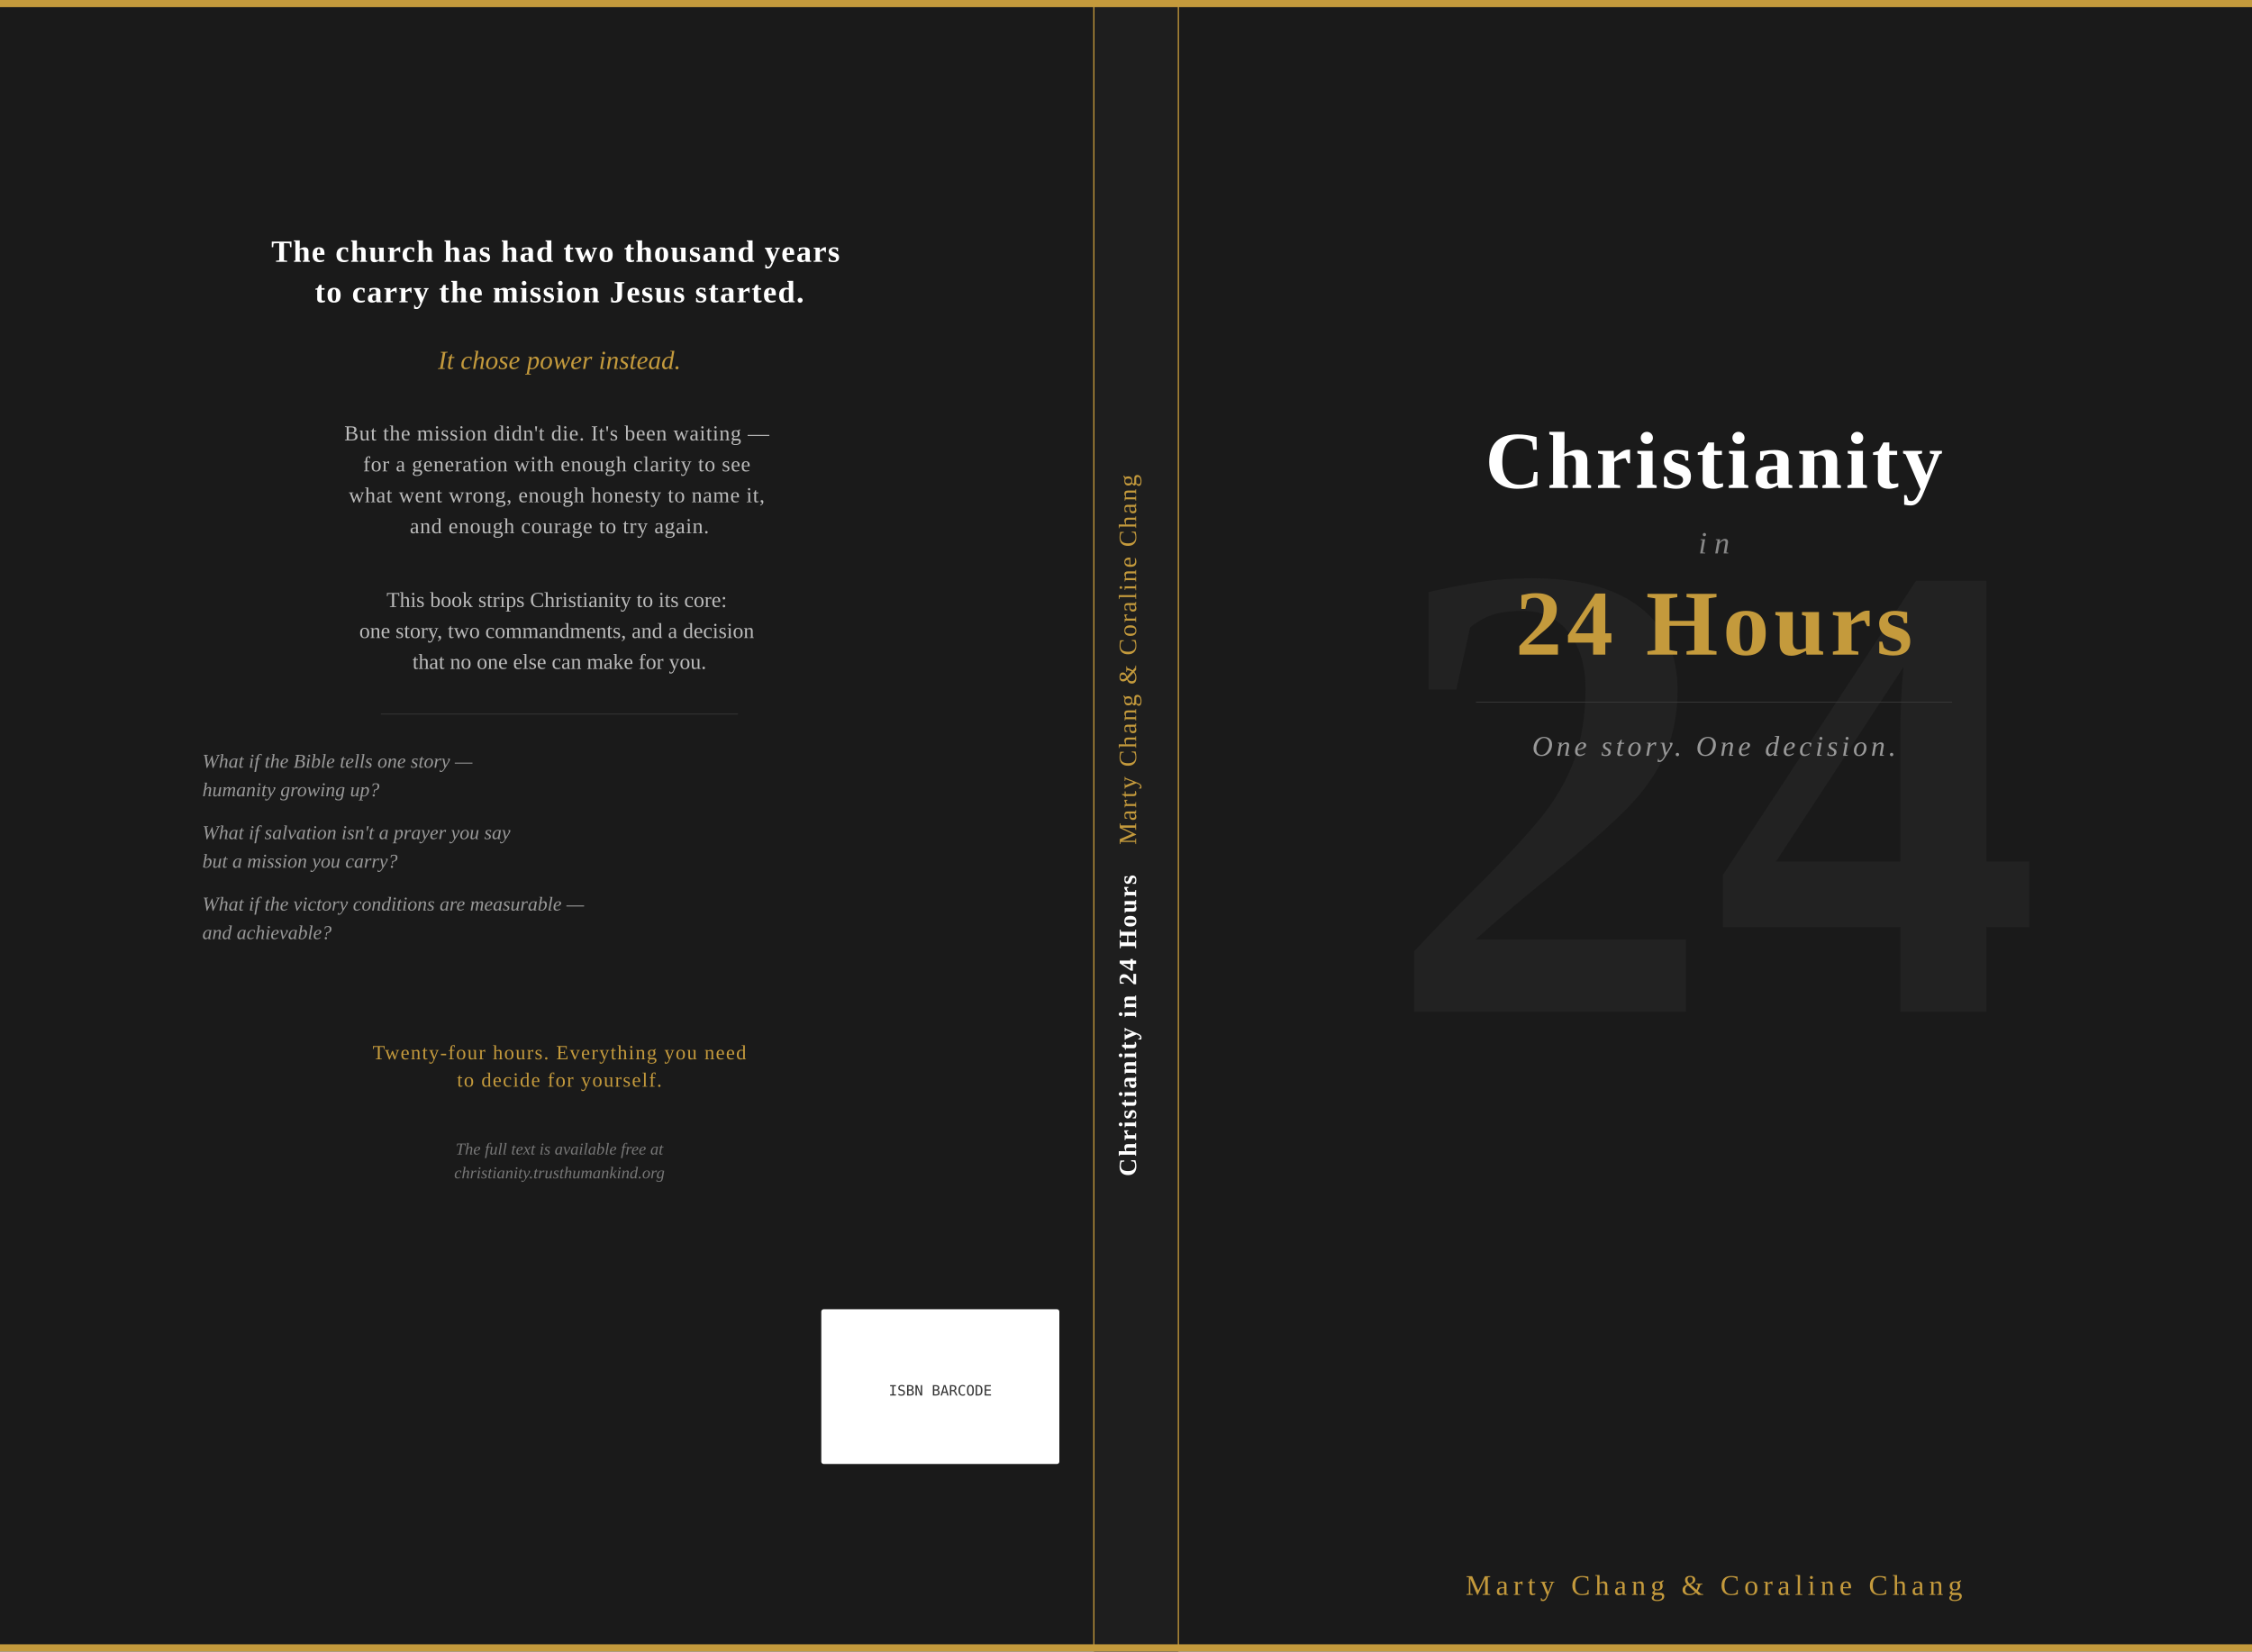
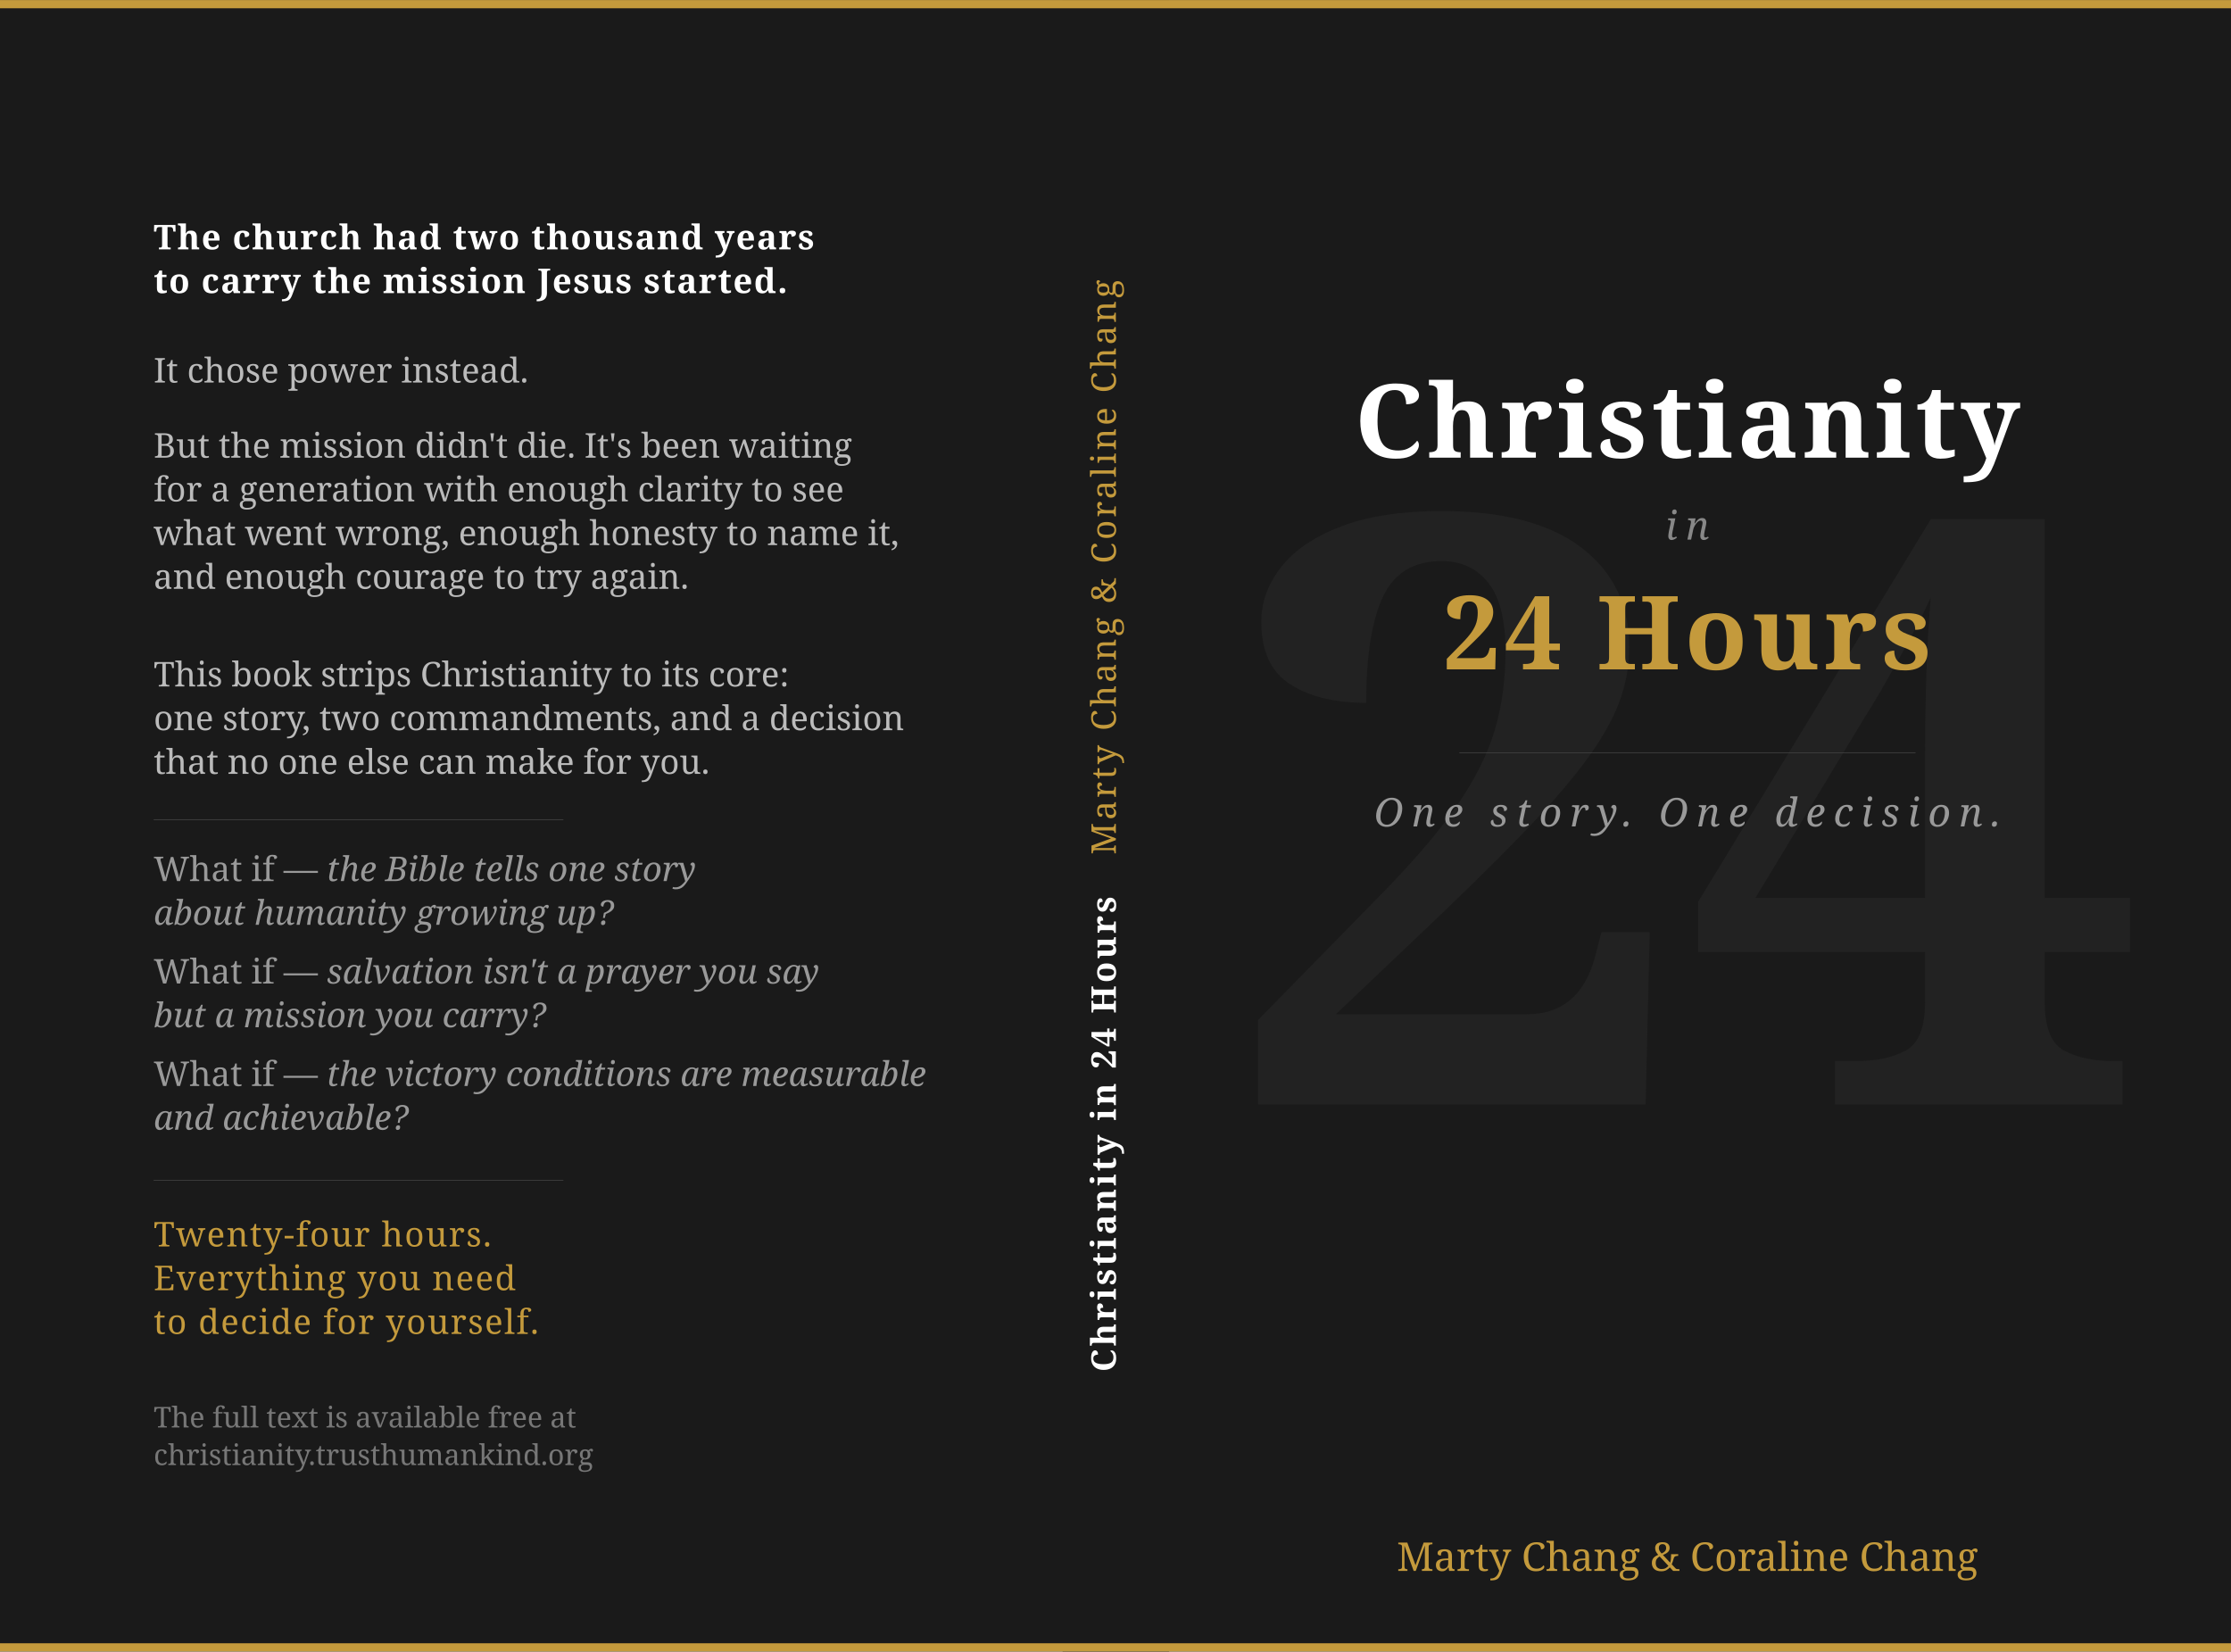
- <svg xmlns="http://www.w3.org/2000/svg" viewBox="0 0 3784 2775" width="3784" height="2775">
-   <rect width="3784" height="2775" fill="#1a1a1a" />
-   <text x="940" y="440" text-anchor="middle" font-family="Georgia, 'Times New Roman', serif" font-size="52" font-weight="bold" fill="#ffffff" letter-spacing="2">
-     <tspan x="940" dy="0">The church has had two thousand years</tspan>
-     <tspan x="940" dy="68">to carry the mission Jesus started.</tspan>
+ <svg xmlns="http://www.w3.org/2000/svg" viewBox="0 0 3267 2418" width="10.889in" height="8.060in">
+   <rect width="3267" height="2418" fill="#1a1a1a" />
+   <text x="225" y="365" text-anchor="start" font-family="'Crimson Text', Georgia, serif" font-size="50" font-weight="bold" fill="#ffffff" letter-spacing="2">
+     <tspan x="225" dy="0">The church had two thousand years</tspan>
+     <tspan x="225" dy="64">to carry the mission Jesus started.</tspan>
  </text>
-   <text x="940" y="620" text-anchor="middle" font-family="Georgia, 'Times New Roman', serif" font-size="44" fill="#c49a3c" font-style="italic">It chose power instead.</text>
-   <text x="940" y="740" text-anchor="middle" font-family="Georgia, 'Times New Roman', serif" font-size="36" fill="#bbbbbb" letter-spacing="1">
-     <tspan x="940" dy="0">But the mission didn't die. It's been waiting —</tspan>
-     <tspan x="940" dy="52">for a generation with enough clarity to see</tspan>
-     <tspan x="940" dy="52">what went wrong, enough honesty to name it,</tspan>
-     <tspan x="940" dy="52">and enough courage to try again.</tspan>
+   <text x="225" y="560" text-anchor="start" font-family="'Crimson Text', Georgia, serif" font-size="50" fill="#bbbbbb">It chose power instead.</text>
+   <text x="225" y="670" text-anchor="start" font-family="'Crimson Text', Georgia, serif" font-size="50" fill="#bbbbbb">
+     <tspan x="225" dy="0">But the mission didn't die. It's been waiting</tspan>
+     <tspan x="225" dy="64">for a generation with enough clarity to see</tspan>
+     <tspan x="225" dy="64">what went wrong, enough honesty to name it,</tspan>
+     <tspan x="225" dy="64">and enough courage to try again.</tspan>
  </text>
-   <text x="940" y="1020" text-anchor="middle" font-family="Georgia, 'Times New Roman', serif" font-size="36" fill="#bbbbbb">
-     <tspan x="940" dy="0">This book strips Christianity to its core:</tspan>
-     <tspan x="940" dy="52">one story, two commandments, and a decision</tspan>
-     <tspan x="940" dy="52">that no one else can make for you.</tspan>
+   <text x="225" y="1005" text-anchor="start" font-family="'Crimson Text', Georgia, serif" font-size="50" fill="#bbbbbb">
+     <tspan x="225" dy="0">This book strips Christianity to its core:</tspan>
+     <tspan x="225" dy="64">one story, two commandments, and a decision</tspan>
+     <tspan x="225" dy="64">that no one else can make for you.</tspan>
  </text>
-   <line x1="640" y1="1200" x2="1240" y2="1200" stroke="#444444" stroke-width="1" />
-   <text font-family="Georgia, 'Times New Roman', serif" font-size="33" fill="#999999" font-style="italic">
-     <tspan x="340" y="1290">What if the Bible tells one story —</tspan>
-     <tspan x="340" dy="48">humanity growing up?</tspan>
-     <tspan x="340" dy="72">What if salvation isn't a prayer you say</tspan>
-     <tspan x="340" dy="48">but a mission you carry?</tspan>
-     <tspan x="340" dy="72">What if the victory conditions are measurable —</tspan>
-     <tspan x="340" dy="48">and achievable?</tspan>
+   <line x1="225" y1="1200" x2="825" y2="1200" stroke="#444444" stroke-width="1" />
+   <text text-anchor="start" font-family="'Crimson Text', Georgia, serif" font-size="50" fill="#999999">
+     <tspan x="225" y="1290">
+       <tspan>What if —</tspan>
+       <tspan font-style="italic">the Bible tells one story</tspan>
+     </tspan>
+     <tspan x="225" dy="64" font-style="italic">about humanity growing up?</tspan>
+     <tspan x="225" dy="86">
+       <tspan>What if —</tspan>
+       <tspan font-style="italic">salvation isn't a prayer you say</tspan>
+     </tspan>
+     <tspan x="225" dy="64" font-style="italic">but a mission you carry?</tspan>
+     <tspan x="225" dy="86">
+       <tspan>What if —</tspan>
+       <tspan font-style="italic">the victory conditions are measurable</tspan>
+     </tspan>
+     <tspan x="225" dy="64" font-style="italic">and achievable?</tspan>
  </text>
-   <text x="940" y="1780" text-anchor="middle" font-family="Georgia, 'Times New Roman', serif" font-size="34" fill="#c49a3c" letter-spacing="2">Twenty-four hours. Everything you need</text>
-   <text x="940" y="1826" text-anchor="middle" font-family="Georgia, 'Times New Roman', serif" font-size="34" fill="#c49a3c" letter-spacing="2">to decide for yourself.</text>
-   <text x="940" y="1940" text-anchor="middle" font-family="Georgia, 'Times New Roman', serif" font-size="28" fill="#777777" font-style="italic">The full text is available free at</text>
-   <text x="940" y="1980" text-anchor="middle" font-family="Georgia, 'Times New Roman', serif" font-size="28" fill="#777777" font-style="italic">christianity.trusthumankind.org</text>
-   <rect x="1380" y="2200" width="400" height="260" fill="#ffffff" rx="4" />
-   <text x="1580" y="2345" text-anchor="middle" font-family="monospace" font-size="24" fill="#333333">ISBN BARCODE</text>
-   <rect x="1838" y="0" width="142" height="2775" fill="#1e1e1e" />
-   <line x1="1838" y1="0" x2="1838" y2="2775" stroke="#c49a3c" stroke-width="2" />
-   <line x1="1980" y1="0" x2="1980" y2="2775" stroke="#c49a3c" stroke-width="2" />
-   <g transform="translate(1909, 1387) rotate(-90)">
-     <text x="0" y="0" text-anchor="middle" font-family="Georgia, 'Times New Roman', serif" font-size="42" fill="#ffffff" letter-spacing="3">
+   <line x1="225" y1="1728" x2="825" y2="1728" stroke="#444444" stroke-width="1" />
+   <text x="225" y="1825" text-anchor="start" font-family="'Crimson Text', Georgia, serif" font-size="50" fill="#c49a3c" letter-spacing="2">Twenty-four hours.</text>
+   <text x="225" y="1889" text-anchor="start" font-family="'Crimson Text', Georgia, serif" font-size="50" fill="#c49a3c" letter-spacing="2">Everything you need</text>
+   <text x="225" y="1953" text-anchor="start" font-family="'Crimson Text', Georgia, serif" font-size="50" fill="#c49a3c" letter-spacing="2">to decide for yourself.</text>
+   <text x="225" y="2090" text-anchor="start" font-family="'Crimson Text', Georgia, serif" font-size="42" fill="#777777">The full text is available free at</text>
+   <text x="225" y="2145" text-anchor="start" font-family="'Crimson Text', Georgia, serif" font-size="42" fill="#777777">christianity.trusthumankind.org</text>
+   <rect x="1556" y="0" width="156" height="2418" fill="#1a1a1a" />
+   <g transform="translate(1634, 1209) rotate(-90)">
+     <text x="0" y="0" text-anchor="middle" font-family="'Crimson Text', Georgia, serif" font-size="50" fill="#ffffff" letter-spacing="4">
      <tspan font-weight="bold">Christianity in 24 Hours</tspan>
-       <tspan dx="40" fill="#c49a3c">Marty Chang &amp; Coraline Chang</tspan>
+       <tspan dx="48" fill="#c49a3c">Marty Chang &amp; Coraline Chang</tspan>
    </text>
  </g>
-   <text x="2880" y="1700" text-anchor="middle" font-family="Georgia, 'Times New Roman', serif" font-size="1100" font-weight="bold" fill="#222222">24</text>
-   <text x="2880" y="820" text-anchor="middle" font-family="Georgia, 'Times New Roman', serif" font-size="136" font-weight="bold" fill="#ffffff" letter-spacing="6">Christianity</text>
-   <text x="2880" y="930" text-anchor="middle" font-family="Georgia, 'Times New Roman', serif" font-size="52" fill="#888888" letter-spacing="12" font-style="italic">in</text>
-   <text x="2880" y="1100" text-anchor="middle" font-family="Georgia, 'Times New Roman', serif" font-size="156" font-weight="bold" fill="#c49a3c" letter-spacing="8">24 Hours</text>
-   <line x1="2480" y1="1180" x2="3280" y2="1180" stroke="#444444" stroke-width="1" />
-   <text x="2880" y="1270" text-anchor="middle" font-family="Georgia, 'Times New Roman', serif" font-size="48" fill="#999999" letter-spacing="6" font-style="italic">One story. One decision.</text>
-   <text x="2880" y="2680" text-anchor="middle" font-family="Georgia, 'Times New Roman', serif" font-size="48" fill="#c49a3c" letter-spacing="8">Marty Chang &amp; Coraline Chang</text>
-   <rect x="0" y="0" width="3784" height="12" fill="#c49a3c" />
-   <rect x="0" y="2763" width="3784" height="12" fill="#c49a3c" />
+   <text x="2471" y="1617" text-anchor="middle" font-family="'Crimson Text', Georgia, serif" font-size="1200" font-weight="bold" fill="#222222">24</text>
+   <text x="2471" y="670" text-anchor="middle" font-family="'Crimson Text', Georgia, serif" font-size="150" font-weight="bold" fill="#ffffff" letter-spacing="6">Christianity</text>
+   <text x="2471" y="790" text-anchor="middle" font-family="'Crimson Text', Georgia, serif" font-size="58" fill="#888888" letter-spacing="12" font-style="italic">in</text>
+   <text x="2471" y="980" text-anchor="middle" font-family="'Crimson Text', Georgia, serif" font-size="150" font-weight="bold" fill="#c49a3c" letter-spacing="6">24 Hours</text>
+   <line x1="2137" y1="1102" x2="2805" y2="1102" stroke="#444444" stroke-width="1" />
+   <text x="2471" y="1210" text-anchor="middle" font-family="'Crimson Text', Georgia, serif" font-size="58" fill="#999999" letter-spacing="12" font-style="italic">One story. One decision.</text>
+   <text x="2471" y="2300" text-anchor="middle" font-family="'Crimson Text', Georgia, serif" font-size="58" fill="#c49a3c">Marty Chang &amp; Coraline Chang</text>
+   <rect x="0" y="0" width="3267" height="12" fill="#c49a3c" />
+   <rect x="0" y="2406" width="3267" height="12" fill="#c49a3c" />
</svg>
